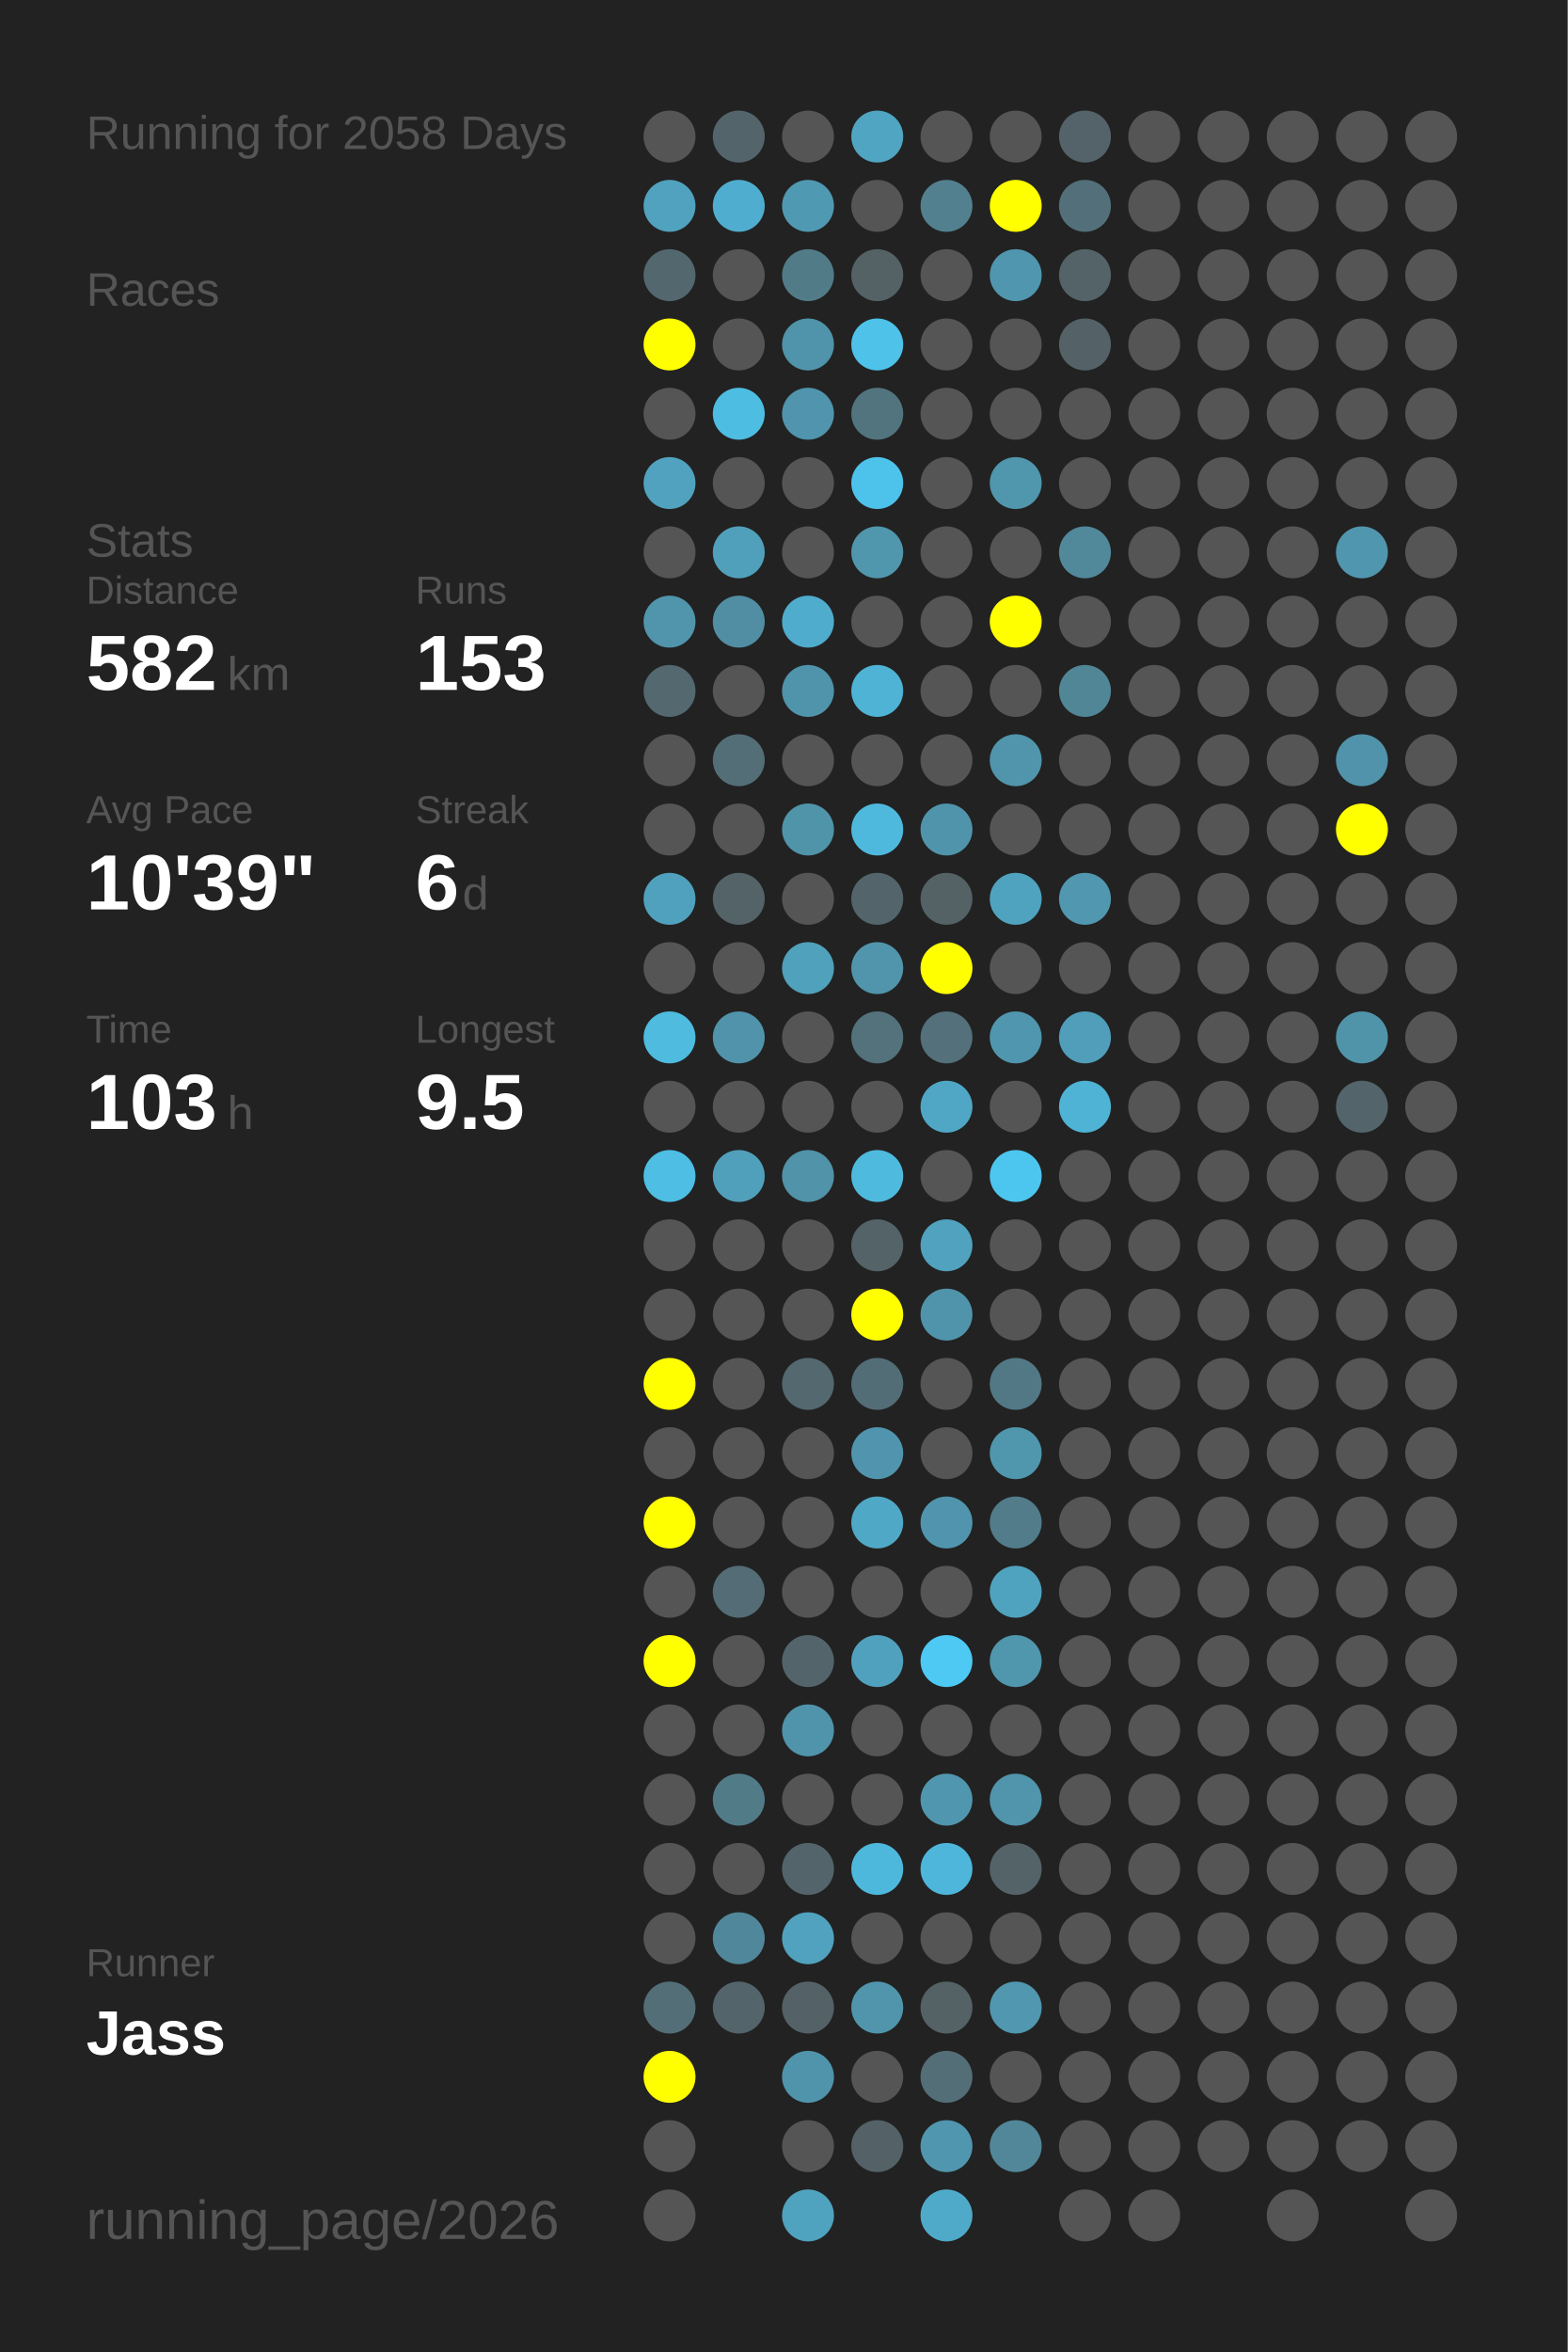
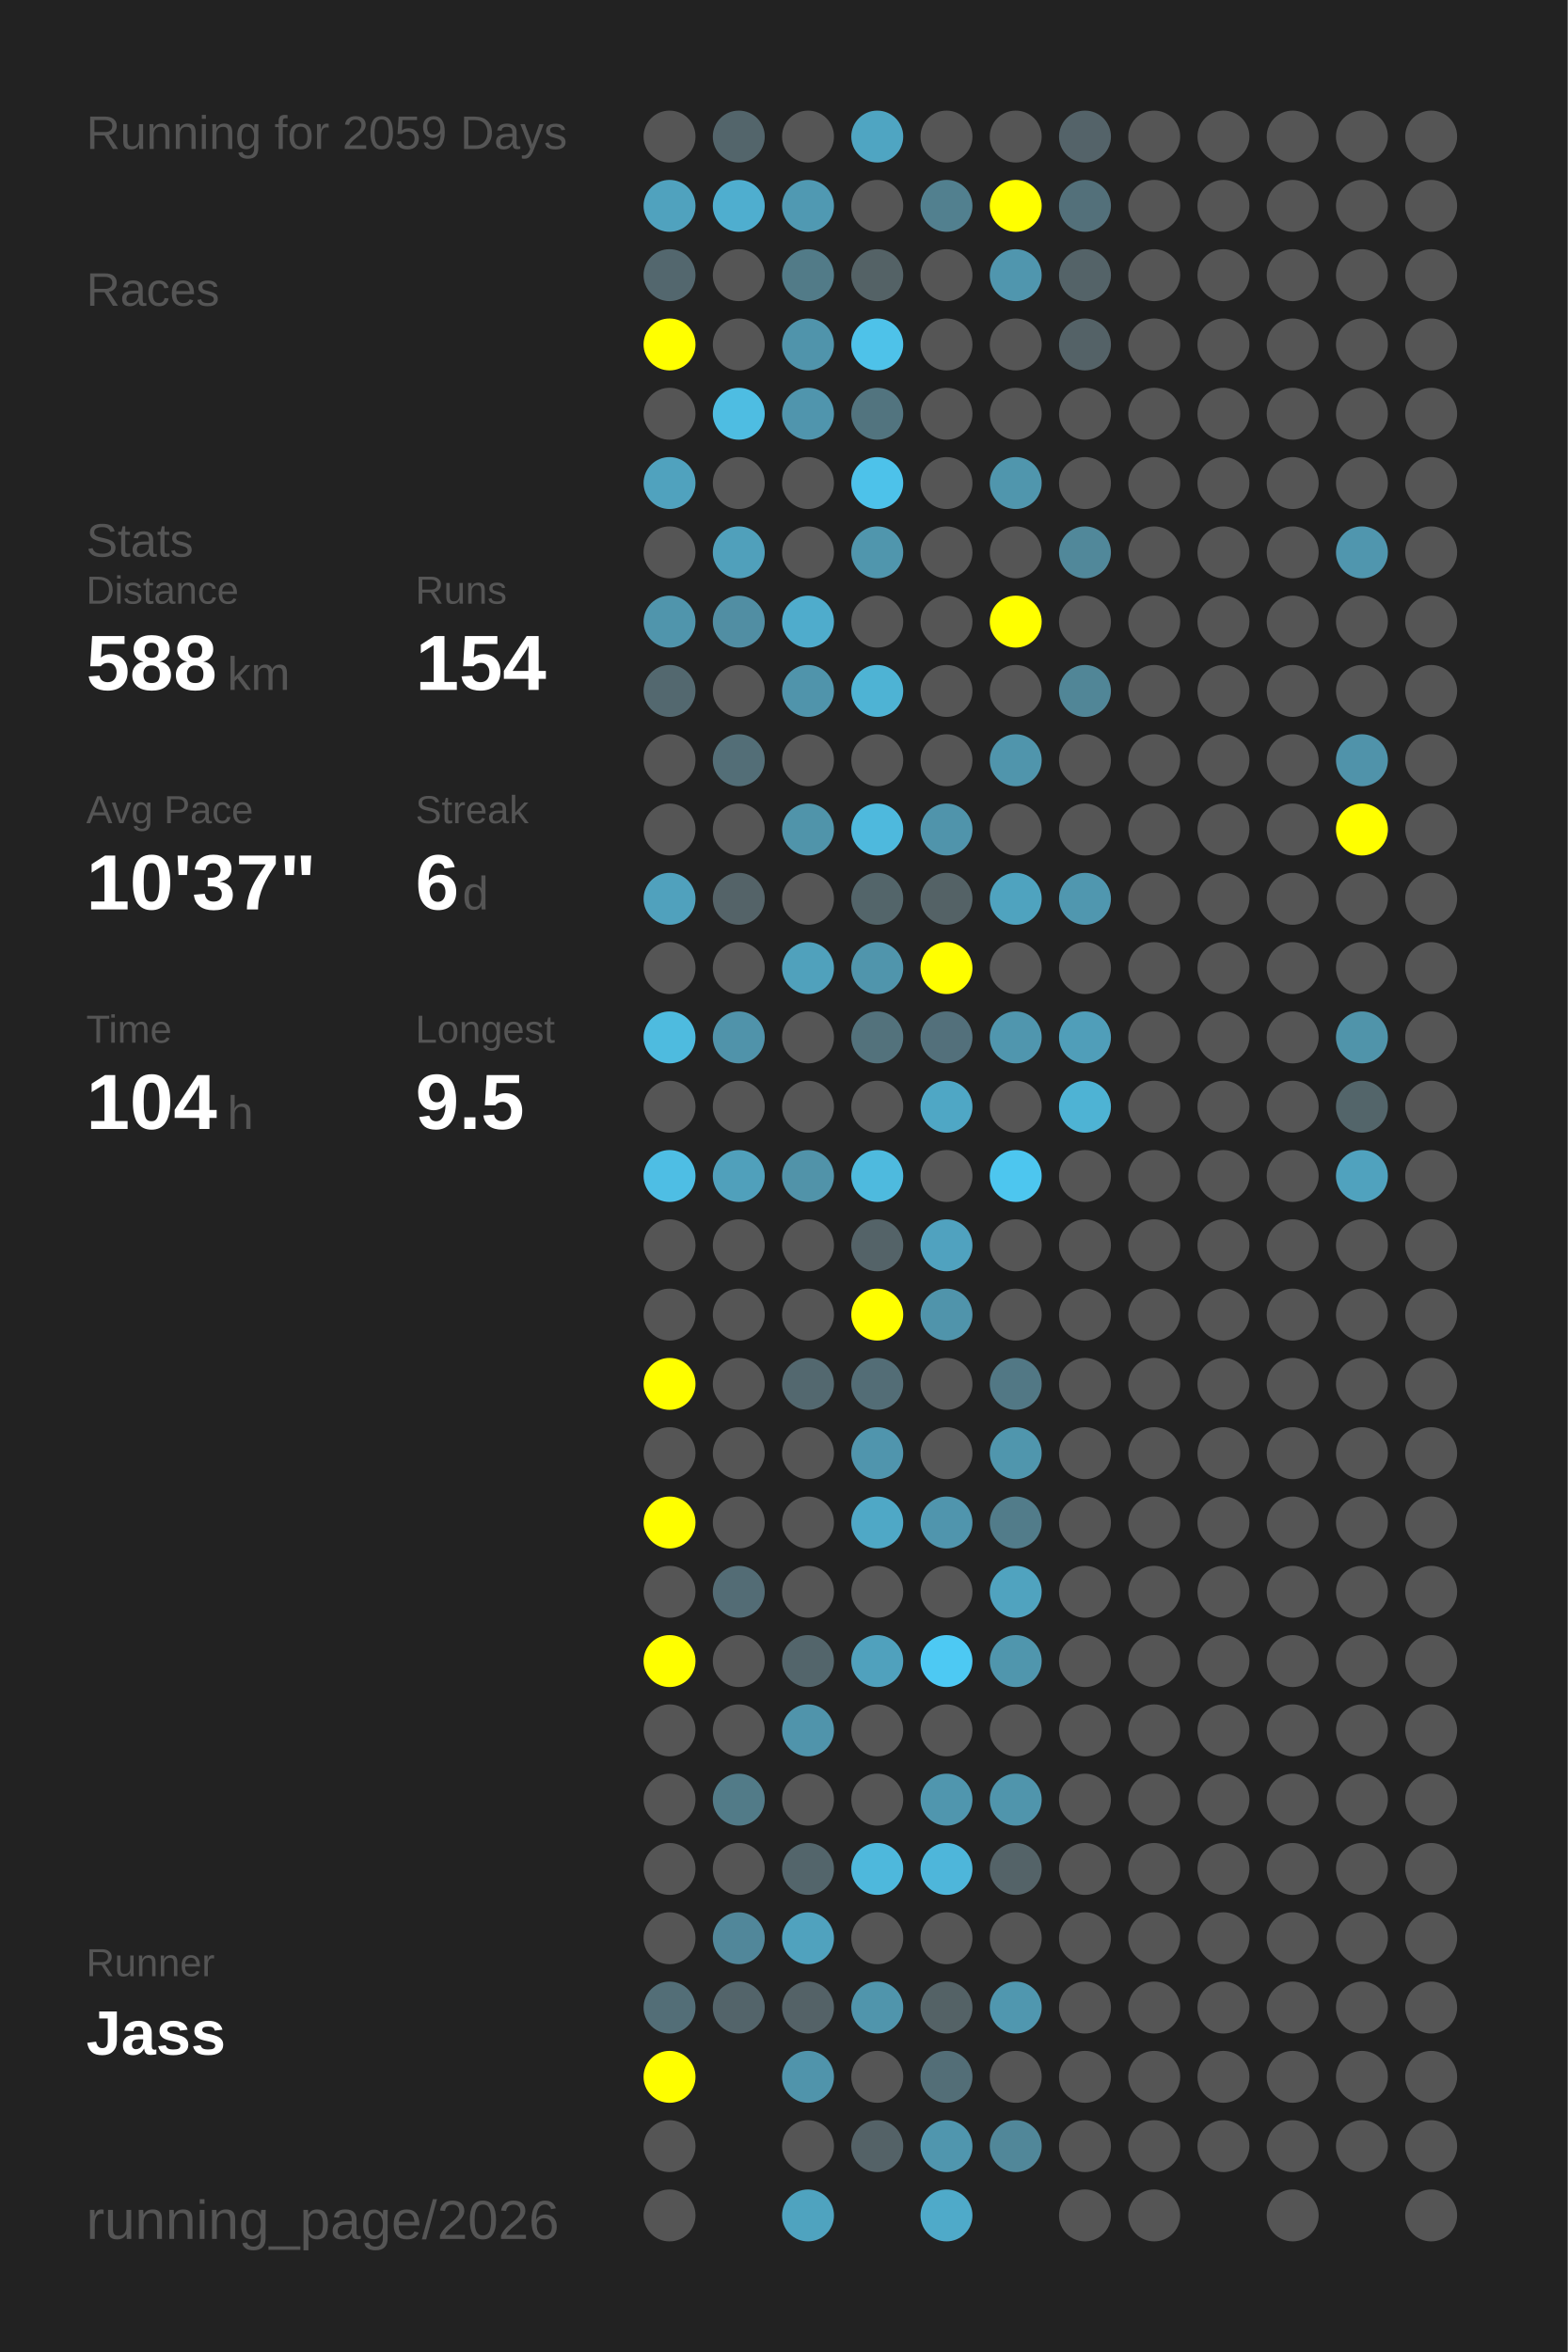
<svg xmlns="http://www.w3.org/2000/svg" baseProfile="full" height="300mm" version="1.1" viewBox="0,0,200,300" width="200mm">
  <defs />
  <rect fill="#222222" height="300" width="200" x="0" y="0" />
-   <text fill="#555555" style="font-size:6px; font-family:Arial;" x="11" y="19">Running for 2058 Days</text>
+   <text fill="#555555" style="font-size:6px; font-family:Arial;" x="11" y="19">Running for 2059 Days</text>
  <text fill="#555555" style="font-size:6px; font-family:Arial;" x="11" y="39">Races</text>
  <text fill="#555555" style="font-size:6px; font-family:Arial;" x="11" y="71">Stats</text>
  <text fill="#555555" style="font-size:5px; font-family:Arial;" x="11" y="77">Distance</text>
-   <text fill="#FFFFFF" style="font-size:10px; font-family:Arial; font-weight:bold;" x="11" y="88">582</text>
+   <text fill="#FFFFFF" style="font-size:10px; font-family:Arial; font-weight:bold;" x="11" y="88">588</text>
  <text fill="#555555" style="font-size:6px; font-family:Arial;" x="29" y="88">km</text>
  <text fill="#555555" style="font-size:5px; font-family:Arial;" x="53" y="77">Runs</text>
-   <text fill="#FFFFFF" style="font-size:10px; font-family:Arial; font-weight:bold;" x="53" y="88">153</text>
+   <text fill="#FFFFFF" style="font-size:10px; font-family:Arial; font-weight:bold;" x="53" y="88">154</text>
  <text fill="#555555" style="font-size:5px; font-family:Arial;" x="11" y="105">Avg Pace</text>
-   <text fill="#FFFFFF" style="font-size:10px; font-family:Arial; font-weight:bold;" x="11" y="116">10'39"</text>
+   <text fill="#FFFFFF" style="font-size:10px; font-family:Arial; font-weight:bold;" x="11" y="116">10'37"</text>
  <text fill="#555555" style="font-size:5px; font-family:Arial;" x="53" y="105">Streak</text>
  <text fill="#FFFFFF" style="font-size:10px; font-family:Arial; font-weight:bold;" x="53" y="116">6</text>
  <text fill="#555555" style="font-size:6px; font-family:Arial;" x="59" y="116">d</text>
  <text fill="#555555" style="font-size:5px; font-family:Arial;" x="11" y="133">Time</text>
-   <text fill="#FFFFFF" style="font-size:10px; font-family:Arial; font-weight:bold;" x="11" y="144">103</text>
+   <text fill="#FFFFFF" style="font-size:10px; font-family:Arial; font-weight:bold;" x="11" y="144">104</text>
  <text fill="#555555" style="font-size:6px; font-family:Arial;" x="29" y="144">h</text>
  <text fill="#555555" style="font-size:5px; font-family:Arial;" x="53" y="133">Longest</text>
  <text fill="#FFFFFF" style="font-size:10px; font-family:Arial; font-weight:bold;" x="53" y="144">9.5</text>
  <text fill="#555555" style="font-size:5px; font-family:Arial;" x="11" y="252.065">Runner</text>
  <text fill="#FFFFFF" style="font-size:8px; font-family:Arial; font-weight:bold;" x="11" y="262.065">Jass</text>
  <text fill="#555555" style="font-size:7px; font-family:Arial;" x="11" y="285.581">running_page/2026</text>
  <circle cx="85.417" cy="17.419" fill="#555555" r="3.312" />
  <circle cx="85.417" cy="26.258" fill="#50a2be" r="3.312" />
  <circle cx="85.417" cy="35.097" fill="#53676e" r="3.312" />
  <circle cx="85.417" cy="43.935" fill="#FFFF00" r="3.312" />
  <circle cx="85.417" cy="52.774" fill="#555555" r="3.312" />
  <circle cx="85.417" cy="61.613" fill="#50a2be" r="3.312" />
  <circle cx="85.417" cy="70.452" fill="#555555" r="3.312" />
  <circle cx="85.417" cy="79.29" fill="#5095ac" r="3.312" />
  <circle cx="85.417" cy="88.129" fill="#53686f" r="3.312" />
  <circle cx="85.417" cy="96.968" fill="#555555" r="3.312" />
  <circle cx="85.417" cy="105.806" fill="#555555" r="3.312" />
  <circle cx="85.417" cy="114.645" fill="#50a1bd" r="3.312" />
  <circle cx="85.417" cy="123.484" fill="#555555" r="3.312" />
  <circle cx="85.417" cy="132.323" fill="#4ebbdf" r="3.312" />
  <circle cx="85.417" cy="141.161" fill="#555555" r="3.312" />
  <circle cx="85.417" cy="150" fill="#4ebee4" r="3.312" />
  <circle cx="85.417" cy="158.839" fill="#555555" r="3.312" />
  <circle cx="85.417" cy="167.677" fill="#555555" r="3.312" />
  <circle cx="85.417" cy="176.516" fill="#FFFF00" r="3.312" />
  <circle cx="85.417" cy="185.355" fill="#555555" r="3.312" />
  <circle cx="85.417" cy="194.194" fill="#FFFF00" r="3.312" />
  <circle cx="85.417" cy="203.032" fill="#555555" r="3.312" />
  <circle cx="85.417" cy="211.871" fill="#FFFF00" r="3.312" />
  <circle cx="85.417" cy="220.71" fill="#555555" r="3.312" />
  <circle cx="85.417" cy="229.548" fill="#555555" r="3.312" />
  <circle cx="85.417" cy="238.387" fill="#555555" r="3.312" />
  <circle cx="85.417" cy="247.226" fill="#555555" r="3.312" />
  <circle cx="85.417" cy="256.065" fill="#536e77" r="3.312" />
  <circle cx="85.417" cy="264.903" fill="#FFFF00" r="3.312" />
  <circle cx="85.417" cy="273.742" fill="#555555" r="3.312" />
  <circle cx="85.417" cy="282.581" fill="#555555" r="3.312" />
  <circle cx="94.25" cy="17.419" fill="#53656b" r="3.312" />
  <circle cx="94.25" cy="26.258" fill="#4faecf" r="3.312" />
  <circle cx="94.25" cy="35.097" fill="#555555" r="3.312" />
  <circle cx="94.25" cy="43.935" fill="#555555" r="3.312" />
  <circle cx="94.25" cy="52.774" fill="#4ebde2" r="3.312" />
  <circle cx="94.25" cy="61.613" fill="#555555" r="3.312" />
  <circle cx="94.25" cy="70.452" fill="#50a0bb" r="3.312" />
  <circle cx="94.25" cy="79.29" fill="#518ea3" r="3.312" />
  <circle cx="94.25" cy="88.129" fill="#555555" r="3.312" />
  <circle cx="94.25" cy="96.968" fill="#536e77" r="3.312" />
  <circle cx="94.25" cy="105.806" fill="#555555" r="3.312" />
  <circle cx="94.25" cy="114.645" fill="#546368" r="3.312" />
  <circle cx="94.25" cy="123.484" fill="#555555" r="3.312" />
  <circle cx="94.25" cy="132.323" fill="#5093aa" r="3.312" />
  <circle cx="94.25" cy="141.161" fill="#555555" r="3.312" />
  <circle cx="94.25" cy="150" fill="#50a0bb" r="3.312" />
  <circle cx="94.25" cy="158.839" fill="#555555" r="3.312" />
  <circle cx="94.25" cy="167.677" fill="#555555" r="3.312" />
  <circle cx="94.25" cy="176.516" fill="#555555" r="3.312" />
  <circle cx="94.25" cy="185.355" fill="#555555" r="3.312" />
  <circle cx="94.25" cy="194.194" fill="#555555" r="3.312" />
  <circle cx="94.25" cy="203.032" fill="#536c75" r="3.312" />
  <circle cx="94.25" cy="211.871" fill="#555555" r="3.312" />
  <circle cx="94.25" cy="220.71" fill="#555555" r="3.312" />
  <circle cx="94.25" cy="229.548" fill="#527b88" r="3.312" />
  <circle cx="94.25" cy="238.387" fill="#555555" r="3.312" />
  <circle cx="94.25" cy="247.226" fill="#51879a" r="3.312" />
  <circle cx="94.25" cy="256.065" fill="#53646a" r="3.312" />
  <circle cx="103.083" cy="17.419" fill="#555555" r="3.312" />
  <circle cx="103.083" cy="26.258" fill="#5099b2" r="3.312" />
  <circle cx="103.083" cy="35.097" fill="#527b88" r="3.312" />
  <circle cx="103.083" cy="43.935" fill="#5094ab" r="3.312" />
  <circle cx="103.083" cy="52.774" fill="#5095ad" r="3.312" />
  <circle cx="103.083" cy="61.613" fill="#555555" r="3.312" />
  <circle cx="103.083" cy="70.452" fill="#555555" r="3.312" />
  <circle cx="103.083" cy="79.29" fill="#4faccc" r="3.312" />
  <circle cx="103.083" cy="88.129" fill="#5094ab" r="3.312" />
  <circle cx="103.083" cy="96.968" fill="#555555" r="3.312" />
  <circle cx="103.083" cy="105.806" fill="#5094aa" r="3.312" />
  <circle cx="103.083" cy="114.645" fill="#555555" r="3.312" />
  <circle cx="103.083" cy="123.484" fill="#50a1bc" r="3.312" />
  <circle cx="103.083" cy="132.323" fill="#555555" r="3.312" />
  <circle cx="103.083" cy="141.161" fill="#555555" r="3.312" />
  <circle cx="103.083" cy="150" fill="#5193a9" r="3.312" />
  <circle cx="103.083" cy="158.839" fill="#555555" r="3.312" />
  <circle cx="103.083" cy="167.677" fill="#555555" r="3.312" />
  <circle cx="103.083" cy="176.516" fill="#53686f" r="3.312" />
  <circle cx="103.083" cy="185.355" fill="#555555" r="3.312" />
  <circle cx="103.083" cy="194.194" fill="#555555" r="3.312" />
  <circle cx="103.083" cy="203.032" fill="#555555" r="3.312" />
  <circle cx="103.083" cy="211.871" fill="#53656b" r="3.312" />
  <circle cx="103.083" cy="220.71" fill="#5094ab" r="3.312" />
  <circle cx="103.083" cy="229.548" fill="#555555" r="3.312" />
  <circle cx="103.083" cy="238.387" fill="#53656b" r="3.312" />
  <circle cx="103.083" cy="247.226" fill="#50a2be" r="3.312" />
  <circle cx="103.083" cy="256.065" fill="#546267" r="3.312" />
  <circle cx="103.083" cy="264.903" fill="#5094ab" r="3.312" />
  <circle cx="103.083" cy="273.742" fill="#555555" r="3.312" />
  <circle cx="103.083" cy="282.581" fill="#4fa3bf" r="3.312" />
  <circle cx="111.917" cy="17.419" fill="#4fa5c2" r="3.312" />
  <circle cx="111.917" cy="26.258" fill="#555555" r="3.312" />
  <circle cx="111.917" cy="35.097" fill="#546266" r="3.312" />
  <circle cx="111.917" cy="43.935" fill="#4ec2e9" r="3.312" />
  <circle cx="111.917" cy="52.774" fill="#52747f" r="3.312" />
  <circle cx="111.917" cy="61.613" fill="#4dc2ea" r="3.312" />
  <circle cx="111.917" cy="70.452" fill="#5096ad" r="3.312" />
  <circle cx="111.917" cy="79.29" fill="#555555" r="3.312" />
  <circle cx="111.917" cy="88.129" fill="#4eb3d4" r="3.312" />
  <circle cx="111.917" cy="96.968" fill="#555555" r="3.312" />
  <circle cx="111.917" cy="105.806" fill="#4eb9dd" r="3.312" />
  <circle cx="111.917" cy="114.645" fill="#53656a" r="3.312" />
  <circle cx="111.917" cy="123.484" fill="#5095ac" r="3.312" />
  <circle cx="111.917" cy="132.323" fill="#53727c" r="3.312" />
  <circle cx="111.917" cy="141.161" fill="#555555" r="3.312" />
  <circle cx="111.917" cy="150" fill="#4ebade" r="3.312" />
  <circle cx="111.917" cy="158.839" fill="#546368" r="3.312" />
  <circle cx="111.917" cy="167.677" fill="#FFFF00" r="3.312" />
  <circle cx="111.917" cy="176.516" fill="#536d76" r="3.312" />
  <circle cx="111.917" cy="185.355" fill="#5095ad" r="3.312" />
  <circle cx="111.917" cy="194.194" fill="#4fa8c6" r="3.312" />
  <circle cx="111.917" cy="203.032" fill="#555555" r="3.312" />
  <circle cx="111.917" cy="211.871" fill="#50a1bd" r="3.312" />
  <circle cx="111.917" cy="220.71" fill="#555555" r="3.312" />
  <circle cx="111.917" cy="229.548" fill="#555555" r="3.312" />
  <circle cx="111.917" cy="238.387" fill="#4eb8dc" r="3.312" />
  <circle cx="111.917" cy="247.226" fill="#555555" r="3.312" />
  <circle cx="111.917" cy="256.065" fill="#5095ac" r="3.312" />
  <circle cx="111.917" cy="264.903" fill="#555555" r="3.312" />
  <circle cx="111.917" cy="273.742" fill="#546267" r="3.312" />
  <circle cx="120.75" cy="17.419" fill="#555555" r="3.312" />
  <circle cx="120.75" cy="26.258" fill="#52808f" r="3.312" />
  <circle cx="120.75" cy="35.097" fill="#555555" r="3.312" />
  <circle cx="120.75" cy="43.935" fill="#555555" r="3.312" />
  <circle cx="120.75" cy="52.774" fill="#555555" r="3.312" />
  <circle cx="120.75" cy="61.613" fill="#555555" r="3.312" />
  <circle cx="120.75" cy="70.452" fill="#555555" r="3.312" />
  <circle cx="120.75" cy="79.29" fill="#555555" r="3.312" />
  <circle cx="120.75" cy="88.129" fill="#555555" r="3.312" />
  <circle cx="120.75" cy="96.968" fill="#555555" r="3.312" />
  <circle cx="120.75" cy="105.806" fill="#5094ab" r="3.312" />
  <circle cx="120.75" cy="114.645" fill="#546266" r="3.312" />
  <circle cx="120.75" cy="123.484" fill="#FFFF00" r="3.312" />
  <circle cx="120.75" cy="132.323" fill="#53707b" r="3.312" />
  <circle cx="120.75" cy="141.161" fill="#4fa7c5" r="3.312" />
  <circle cx="120.75" cy="150" fill="#555555" r="3.312" />
  <circle cx="120.75" cy="158.839" fill="#50a2bf" r="3.312" />
  <circle cx="120.75" cy="167.677" fill="#5094ab" r="3.312" />
  <circle cx="120.75" cy="176.516" fill="#555555" r="3.312" />
  <circle cx="120.75" cy="185.355" fill="#555555" r="3.312" />
  <circle cx="120.75" cy="194.194" fill="#5095ad" r="3.312" />
  <circle cx="120.75" cy="203.032" fill="#555555" r="3.312" />
  <circle cx="120.75" cy="211.871" fill="#4dc9f3" r="3.312" />
  <circle cx="120.75" cy="220.71" fill="#555555" r="3.312" />
  <circle cx="120.75" cy="229.548" fill="#5096ae" r="3.312" />
  <circle cx="120.75" cy="238.387" fill="#4eb6da" r="3.312" />
  <circle cx="120.75" cy="247.226" fill="#555555" r="3.312" />
  <circle cx="120.75" cy="256.065" fill="#546266" r="3.312" />
  <circle cx="120.75" cy="264.903" fill="#536e77" r="3.312" />
  <circle cx="120.75" cy="273.742" fill="#5096ae" r="3.312" />
  <circle cx="120.75" cy="282.581" fill="#4faac9" r="3.312" />
  <circle cx="129.583" cy="17.419" fill="#555555" r="3.312" />
  <circle cx="129.583" cy="26.258" fill="#FFFF00" r="3.312" />
  <circle cx="129.583" cy="35.097" fill="#5096ae" r="3.312" />
  <circle cx="129.583" cy="43.935" fill="#555555" r="3.312" />
  <circle cx="129.583" cy="52.774" fill="#555555" r="3.312" />
  <circle cx="129.583" cy="61.613" fill="#5096ad" r="3.312" />
  <circle cx="129.583" cy="70.452" fill="#555555" r="3.312" />
  <circle cx="129.583" cy="79.29" fill="#FFFF00" r="3.312" />
  <circle cx="129.583" cy="88.129" fill="#555555" r="3.312" />
  <circle cx="129.583" cy="96.968" fill="#5095ac" r="3.312" />
  <circle cx="129.583" cy="105.806" fill="#555555" r="3.312" />
  <circle cx="129.583" cy="114.645" fill="#4fa3bf" r="3.312" />
  <circle cx="129.583" cy="123.484" fill="#555555" r="3.312" />
  <circle cx="129.583" cy="132.323" fill="#5096ae" r="3.312" />
  <circle cx="129.583" cy="141.161" fill="#555555" r="3.312" />
  <circle cx="129.583" cy="150" fill="#4dc6ef" r="3.312" />
  <circle cx="129.583" cy="158.839" fill="#555555" r="3.312" />
  <circle cx="129.583" cy="167.677" fill="#555555" r="3.312" />
  <circle cx="129.583" cy="176.516" fill="#527885" r="3.312" />
  <circle cx="129.583" cy="185.355" fill="#5096ad" r="3.312" />
  <circle cx="129.583" cy="194.194" fill="#527c8a" r="3.312" />
  <circle cx="129.583" cy="203.032" fill="#50a3bf" r="3.312" />
  <circle cx="129.583" cy="211.871" fill="#5096ad" r="3.312" />
  <circle cx="129.583" cy="220.71" fill="#555555" r="3.312" />
  <circle cx="129.583" cy="229.548" fill="#5095ac" r="3.312" />
  <circle cx="129.583" cy="238.387" fill="#546368" r="3.312" />
  <circle cx="129.583" cy="247.226" fill="#555555" r="3.312" />
  <circle cx="129.583" cy="256.065" fill="#5097af" r="3.312" />
  <circle cx="129.583" cy="264.903" fill="#555555" r="3.312" />
  <circle cx="129.583" cy="273.742" fill="#518799" r="3.312" />
  <circle cx="138.417" cy="17.419" fill="#546369" r="3.312" />
  <circle cx="138.417" cy="26.258" fill="#53707a" r="3.312" />
  <circle cx="138.417" cy="35.097" fill="#546368" r="3.312" />
  <circle cx="138.417" cy="43.935" fill="#546267" r="3.312" />
  <circle cx="138.417" cy="52.774" fill="#555555" r="3.312" />
  <circle cx="138.417" cy="61.613" fill="#555555" r="3.312" />
  <circle cx="138.417" cy="70.452" fill="#51889a" r="3.312" />
  <circle cx="138.417" cy="79.29" fill="#555555" r="3.312" />
  <circle cx="138.417" cy="88.129" fill="#518697" r="3.312" />
  <circle cx="138.417" cy="96.968" fill="#555555" r="3.312" />
  <circle cx="138.417" cy="105.806" fill="#555555" r="3.312" />
  <circle cx="138.417" cy="114.645" fill="#5097af" r="3.312" />
  <circle cx="138.417" cy="123.484" fill="#555555" r="3.312" />
  <circle cx="138.417" cy="132.323" fill="#509eb9" r="3.312" />
  <circle cx="138.417" cy="141.161" fill="#4eb3d4" r="3.312" />
  <circle cx="138.417" cy="150" fill="#555555" r="3.312" />
  <circle cx="138.417" cy="158.839" fill="#555555" r="3.312" />
  <circle cx="138.417" cy="167.677" fill="#555555" r="3.312" />
  <circle cx="138.417" cy="176.516" fill="#555555" r="3.312" />
  <circle cx="138.417" cy="185.355" fill="#555555" r="3.312" />
  <circle cx="138.417" cy="194.194" fill="#555555" r="3.312" />
  <circle cx="138.417" cy="203.032" fill="#555555" r="3.312" />
  <circle cx="138.417" cy="211.871" fill="#555555" r="3.312" />
  <circle cx="138.417" cy="220.71" fill="#555555" r="3.312" />
  <circle cx="138.417" cy="229.548" fill="#555555" r="3.312" />
  <circle cx="138.417" cy="238.387" fill="#555555" r="3.312" />
  <circle cx="138.417" cy="247.226" fill="#555555" r="3.312" />
  <circle cx="138.417" cy="256.065" fill="#555555" r="3.312" />
  <circle cx="138.417" cy="264.903" fill="#555555" r="3.312" />
  <circle cx="138.417" cy="273.742" fill="#555555" r="3.312" />
  <circle cx="138.417" cy="282.581" fill="#555555" r="3.312" />
  <circle cx="147.25" cy="17.419" fill="#555555" r="3.312" />
  <circle cx="147.25" cy="26.258" fill="#555555" r="3.312" />
  <circle cx="147.25" cy="35.097" fill="#555555" r="3.312" />
  <circle cx="147.25" cy="43.935" fill="#555555" r="3.312" />
  <circle cx="147.25" cy="52.774" fill="#555555" r="3.312" />
  <circle cx="147.25" cy="61.613" fill="#555555" r="3.312" />
  <circle cx="147.25" cy="70.452" fill="#555555" r="3.312" />
  <circle cx="147.25" cy="79.29" fill="#555555" r="3.312" />
  <circle cx="147.25" cy="88.129" fill="#555555" r="3.312" />
  <circle cx="147.25" cy="96.968" fill="#555555" r="3.312" />
  <circle cx="147.25" cy="105.806" fill="#555555" r="3.312" />
  <circle cx="147.25" cy="114.645" fill="#555555" r="3.312" />
  <circle cx="147.25" cy="123.484" fill="#555555" r="3.312" />
  <circle cx="147.25" cy="132.323" fill="#555555" r="3.312" />
  <circle cx="147.25" cy="141.161" fill="#555555" r="3.312" />
  <circle cx="147.25" cy="150" fill="#555555" r="3.312" />
  <circle cx="147.25" cy="158.839" fill="#555555" r="3.312" />
  <circle cx="147.25" cy="167.677" fill="#555555" r="3.312" />
  <circle cx="147.25" cy="176.516" fill="#555555" r="3.312" />
  <circle cx="147.25" cy="185.355" fill="#555555" r="3.312" />
  <circle cx="147.25" cy="194.194" fill="#555555" r="3.312" />
  <circle cx="147.25" cy="203.032" fill="#555555" r="3.312" />
  <circle cx="147.25" cy="211.871" fill="#555555" r="3.312" />
  <circle cx="147.25" cy="220.71" fill="#555555" r="3.312" />
  <circle cx="147.25" cy="229.548" fill="#555555" r="3.312" />
  <circle cx="147.25" cy="238.387" fill="#555555" r="3.312" />
  <circle cx="147.25" cy="247.226" fill="#555555" r="3.312" />
  <circle cx="147.25" cy="256.065" fill="#555555" r="3.312" />
  <circle cx="147.25" cy="264.903" fill="#555555" r="3.312" />
  <circle cx="147.25" cy="273.742" fill="#555555" r="3.312" />
  <circle cx="147.25" cy="282.581" fill="#555555" r="3.312" />
  <circle cx="156.083" cy="17.419" fill="#555555" r="3.312" />
  <circle cx="156.083" cy="26.258" fill="#555555" r="3.312" />
  <circle cx="156.083" cy="35.097" fill="#555555" r="3.312" />
  <circle cx="156.083" cy="43.935" fill="#555555" r="3.312" />
  <circle cx="156.083" cy="52.774" fill="#555555" r="3.312" />
  <circle cx="156.083" cy="61.613" fill="#555555" r="3.312" />
  <circle cx="156.083" cy="70.452" fill="#555555" r="3.312" />
  <circle cx="156.083" cy="79.29" fill="#555555" r="3.312" />
  <circle cx="156.083" cy="88.129" fill="#555555" r="3.312" />
  <circle cx="156.083" cy="96.968" fill="#555555" r="3.312" />
  <circle cx="156.083" cy="105.806" fill="#555555" r="3.312" />
  <circle cx="156.083" cy="114.645" fill="#555555" r="3.312" />
  <circle cx="156.083" cy="123.484" fill="#555555" r="3.312" />
  <circle cx="156.083" cy="132.323" fill="#555555" r="3.312" />
  <circle cx="156.083" cy="141.161" fill="#555555" r="3.312" />
  <circle cx="156.083" cy="150" fill="#555555" r="3.312" />
  <circle cx="156.083" cy="158.839" fill="#555555" r="3.312" />
  <circle cx="156.083" cy="167.677" fill="#555555" r="3.312" />
  <circle cx="156.083" cy="176.516" fill="#555555" r="3.312" />
  <circle cx="156.083" cy="185.355" fill="#555555" r="3.312" />
  <circle cx="156.083" cy="194.194" fill="#555555" r="3.312" />
  <circle cx="156.083" cy="203.032" fill="#555555" r="3.312" />
  <circle cx="156.083" cy="211.871" fill="#555555" r="3.312" />
  <circle cx="156.083" cy="220.71" fill="#555555" r="3.312" />
  <circle cx="156.083" cy="229.548" fill="#555555" r="3.312" />
  <circle cx="156.083" cy="238.387" fill="#555555" r="3.312" />
  <circle cx="156.083" cy="247.226" fill="#555555" r="3.312" />
  <circle cx="156.083" cy="256.065" fill="#555555" r="3.312" />
  <circle cx="156.083" cy="264.903" fill="#555555" r="3.312" />
  <circle cx="156.083" cy="273.742" fill="#555555" r="3.312" />
  <circle cx="164.917" cy="17.419" fill="#555555" r="3.312" />
  <circle cx="164.917" cy="26.258" fill="#555555" r="3.312" />
  <circle cx="164.917" cy="35.097" fill="#555555" r="3.312" />
  <circle cx="164.917" cy="43.935" fill="#555555" r="3.312" />
  <circle cx="164.917" cy="52.774" fill="#555555" r="3.312" />
  <circle cx="164.917" cy="61.613" fill="#555555" r="3.312" />
  <circle cx="164.917" cy="70.452" fill="#555555" r="3.312" />
  <circle cx="164.917" cy="79.29" fill="#555555" r="3.312" />
  <circle cx="164.917" cy="88.129" fill="#555555" r="3.312" />
  <circle cx="164.917" cy="96.968" fill="#555555" r="3.312" />
  <circle cx="164.917" cy="105.806" fill="#555555" r="3.312" />
  <circle cx="164.917" cy="114.645" fill="#555555" r="3.312" />
  <circle cx="164.917" cy="123.484" fill="#555555" r="3.312" />
  <circle cx="164.917" cy="132.323" fill="#555555" r="3.312" />
  <circle cx="164.917" cy="141.161" fill="#555555" r="3.312" />
  <circle cx="164.917" cy="150" fill="#555555" r="3.312" />
  <circle cx="164.917" cy="158.839" fill="#555555" r="3.312" />
  <circle cx="164.917" cy="167.677" fill="#555555" r="3.312" />
  <circle cx="164.917" cy="176.516" fill="#555555" r="3.312" />
  <circle cx="164.917" cy="185.355" fill="#555555" r="3.312" />
  <circle cx="164.917" cy="194.194" fill="#555555" r="3.312" />
  <circle cx="164.917" cy="203.032" fill="#555555" r="3.312" />
  <circle cx="164.917" cy="211.871" fill="#555555" r="3.312" />
  <circle cx="164.917" cy="220.71" fill="#555555" r="3.312" />
  <circle cx="164.917" cy="229.548" fill="#555555" r="3.312" />
  <circle cx="164.917" cy="238.387" fill="#555555" r="3.312" />
  <circle cx="164.917" cy="247.226" fill="#555555" r="3.312" />
  <circle cx="164.917" cy="256.065" fill="#555555" r="3.312" />
  <circle cx="164.917" cy="264.903" fill="#555555" r="3.312" />
  <circle cx="164.917" cy="273.742" fill="#555555" r="3.312" />
  <circle cx="164.917" cy="282.581" fill="#555555" r="3.312" />
  <circle cx="173.75" cy="17.419" fill="#555555" r="3.312" />
  <circle cx="173.75" cy="26.258" fill="#555555" r="3.312" />
  <circle cx="173.75" cy="35.097" fill="#555555" r="3.312" />
  <circle cx="173.75" cy="43.935" fill="#555555" r="3.312" />
  <circle cx="173.75" cy="52.774" fill="#555555" r="3.312" />
  <circle cx="173.75" cy="61.613" fill="#555555" r="3.312" />
  <circle cx="173.75" cy="70.452" fill="#5096ae" r="3.312" />
  <circle cx="173.75" cy="79.29" fill="#555555" r="3.312" />
  <circle cx="173.75" cy="88.129" fill="#555555" r="3.312" />
  <circle cx="173.75" cy="96.968" fill="#5093aa" r="3.312" />
  <circle cx="173.75" cy="105.806" fill="#FFFF00" r="3.312" />
  <circle cx="173.75" cy="114.645" fill="#555555" r="3.312" />
  <circle cx="173.75" cy="123.484" fill="#555555" r="3.312" />
  <circle cx="173.75" cy="132.323" fill="#5094aa" r="3.312" />
  <circle cx="173.75" cy="141.161" fill="#53656a" r="3.312" />
-   <circle cx="173.75" cy="150" fill="#555555" r="3.312" />
+   <circle cx="173.75" cy="150" fill="#50a2be" r="3.312" />
  <circle cx="173.75" cy="158.839" fill="#555555" r="3.312" />
  <circle cx="173.75" cy="167.677" fill="#555555" r="3.312" />
  <circle cx="173.75" cy="176.516" fill="#555555" r="3.312" />
  <circle cx="173.75" cy="185.355" fill="#555555" r="3.312" />
  <circle cx="173.75" cy="194.194" fill="#555555" r="3.312" />
  <circle cx="173.75" cy="203.032" fill="#555555" r="3.312" />
  <circle cx="173.75" cy="211.871" fill="#555555" r="3.312" />
  <circle cx="173.75" cy="220.71" fill="#555555" r="3.312" />
  <circle cx="173.75" cy="229.548" fill="#555555" r="3.312" />
  <circle cx="173.75" cy="238.387" fill="#555555" r="3.312" />
  <circle cx="173.75" cy="247.226" fill="#555555" r="3.312" />
  <circle cx="173.75" cy="256.065" fill="#555555" r="3.312" />
  <circle cx="173.75" cy="264.903" fill="#555555" r="3.312" />
  <circle cx="173.75" cy="273.742" fill="#555555" r="3.312" />
  <circle cx="182.583" cy="17.419" fill="#555555" r="3.312" />
  <circle cx="182.583" cy="26.258" fill="#555555" r="3.312" />
  <circle cx="182.583" cy="35.097" fill="#555555" r="3.312" />
  <circle cx="182.583" cy="43.935" fill="#555555" r="3.312" />
  <circle cx="182.583" cy="52.774" fill="#555555" r="3.312" />
  <circle cx="182.583" cy="61.613" fill="#555555" r="3.312" />
  <circle cx="182.583" cy="70.452" fill="#555555" r="3.312" />
  <circle cx="182.583" cy="79.29" fill="#555555" r="3.312" />
  <circle cx="182.583" cy="88.129" fill="#555555" r="3.312" />
  <circle cx="182.583" cy="96.968" fill="#555555" r="3.312" />
  <circle cx="182.583" cy="105.806" fill="#555555" r="3.312" />
  <circle cx="182.583" cy="114.645" fill="#555555" r="3.312" />
  <circle cx="182.583" cy="123.484" fill="#555555" r="3.312" />
  <circle cx="182.583" cy="132.323" fill="#555555" r="3.312" />
  <circle cx="182.583" cy="141.161" fill="#555555" r="3.312" />
  <circle cx="182.583" cy="150" fill="#555555" r="3.312" />
  <circle cx="182.583" cy="158.839" fill="#555555" r="3.312" />
  <circle cx="182.583" cy="167.677" fill="#555555" r="3.312" />
  <circle cx="182.583" cy="176.516" fill="#555555" r="3.312" />
  <circle cx="182.583" cy="185.355" fill="#555555" r="3.312" />
  <circle cx="182.583" cy="194.194" fill="#555555" r="3.312" />
  <circle cx="182.583" cy="203.032" fill="#555555" r="3.312" />
  <circle cx="182.583" cy="211.871" fill="#555555" r="3.312" />
  <circle cx="182.583" cy="220.71" fill="#555555" r="3.312" />
  <circle cx="182.583" cy="229.548" fill="#555555" r="3.312" />
  <circle cx="182.583" cy="238.387" fill="#555555" r="3.312" />
  <circle cx="182.583" cy="247.226" fill="#555555" r="3.312" />
  <circle cx="182.583" cy="256.065" fill="#555555" r="3.312" />
  <circle cx="182.583" cy="264.903" fill="#555555" r="3.312" />
  <circle cx="182.583" cy="273.742" fill="#555555" r="3.312" />
  <circle cx="182.583" cy="282.581" fill="#555555" r="3.312" />
</svg>
